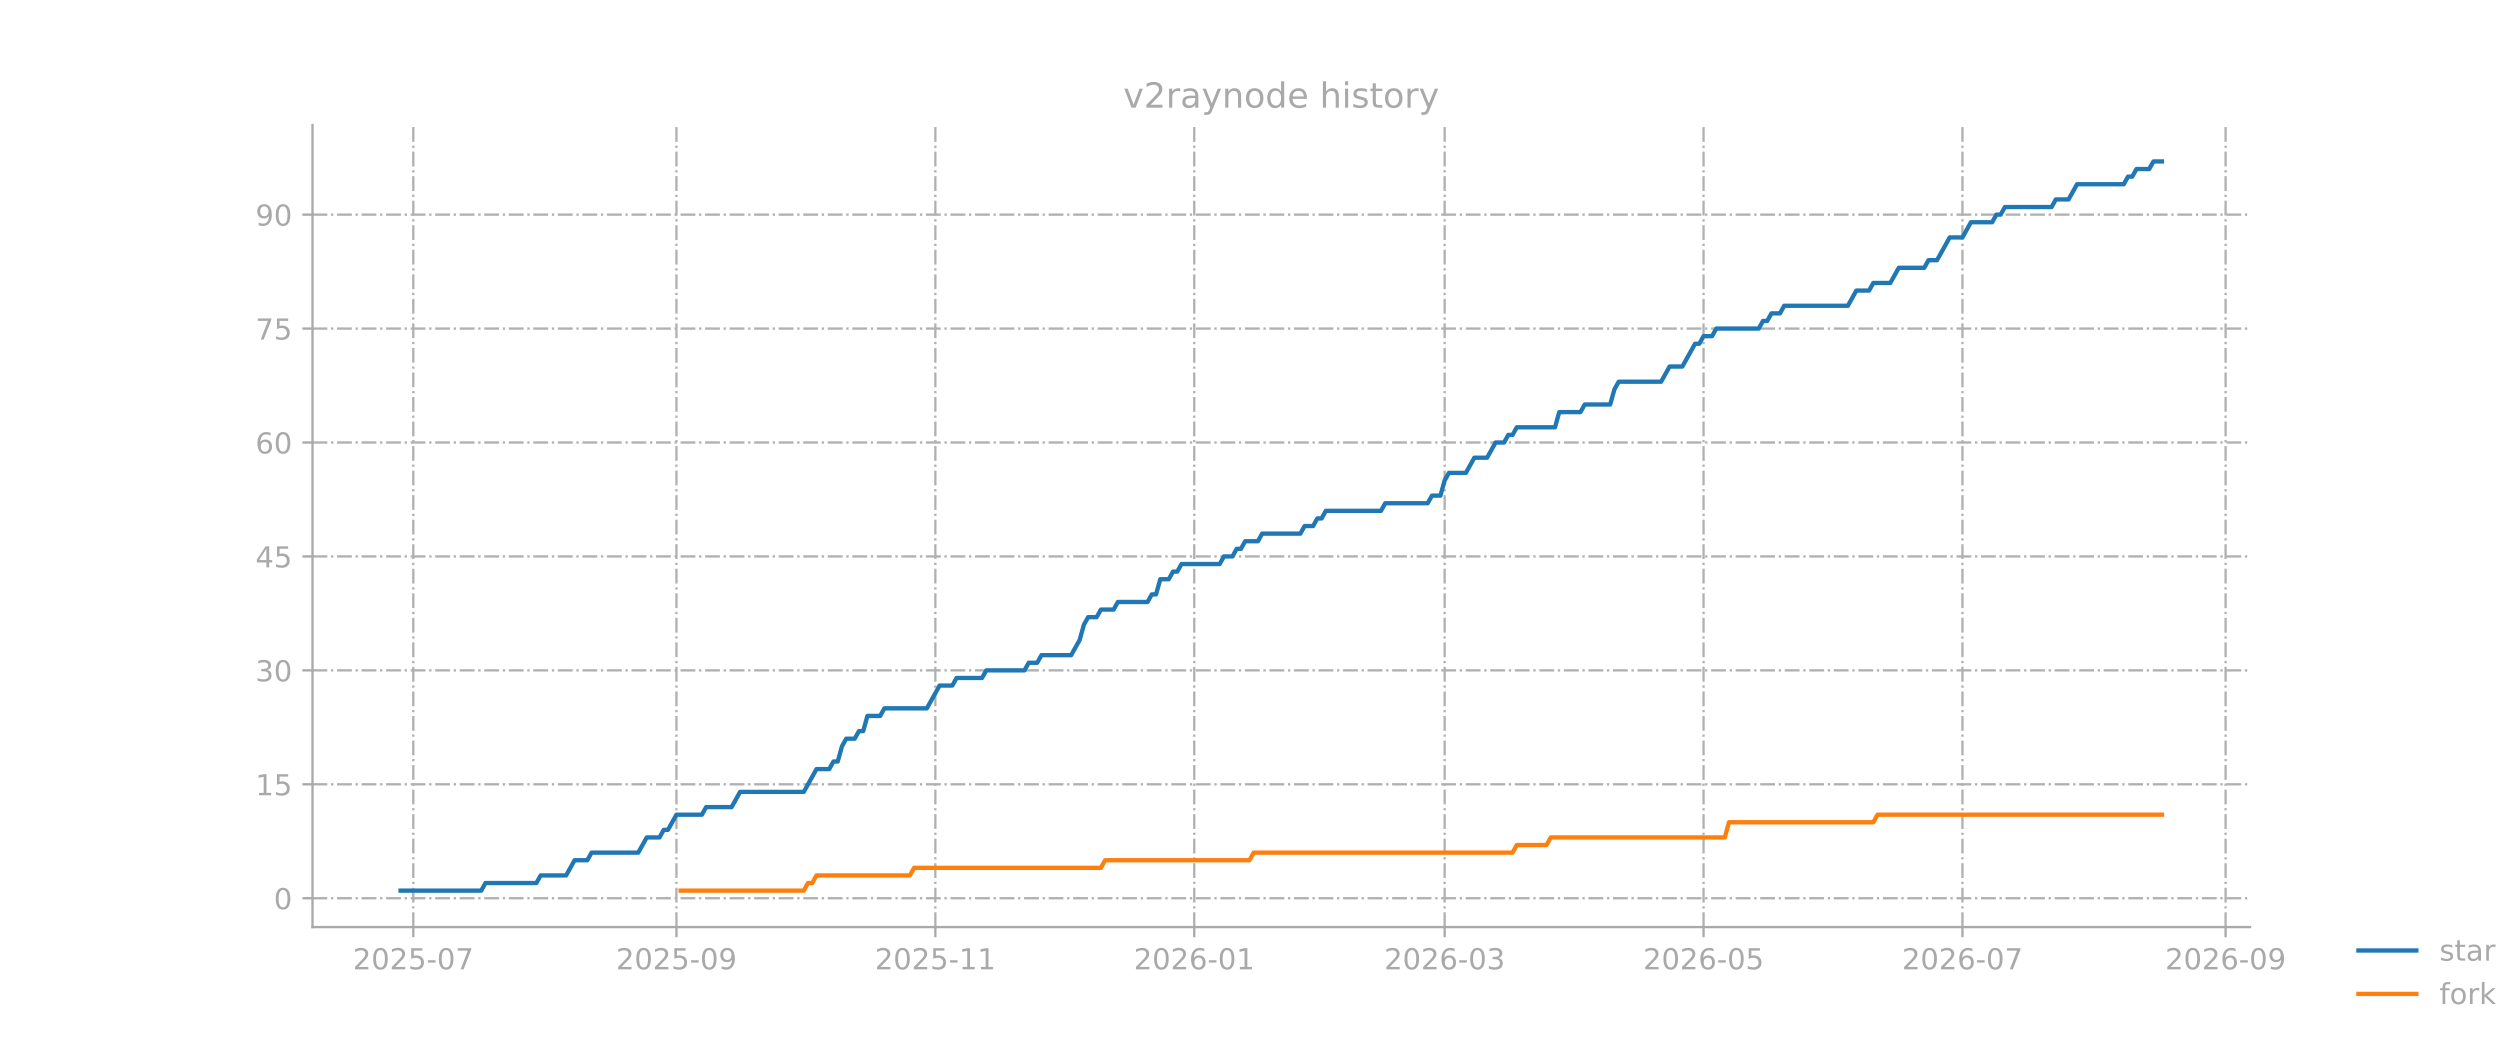
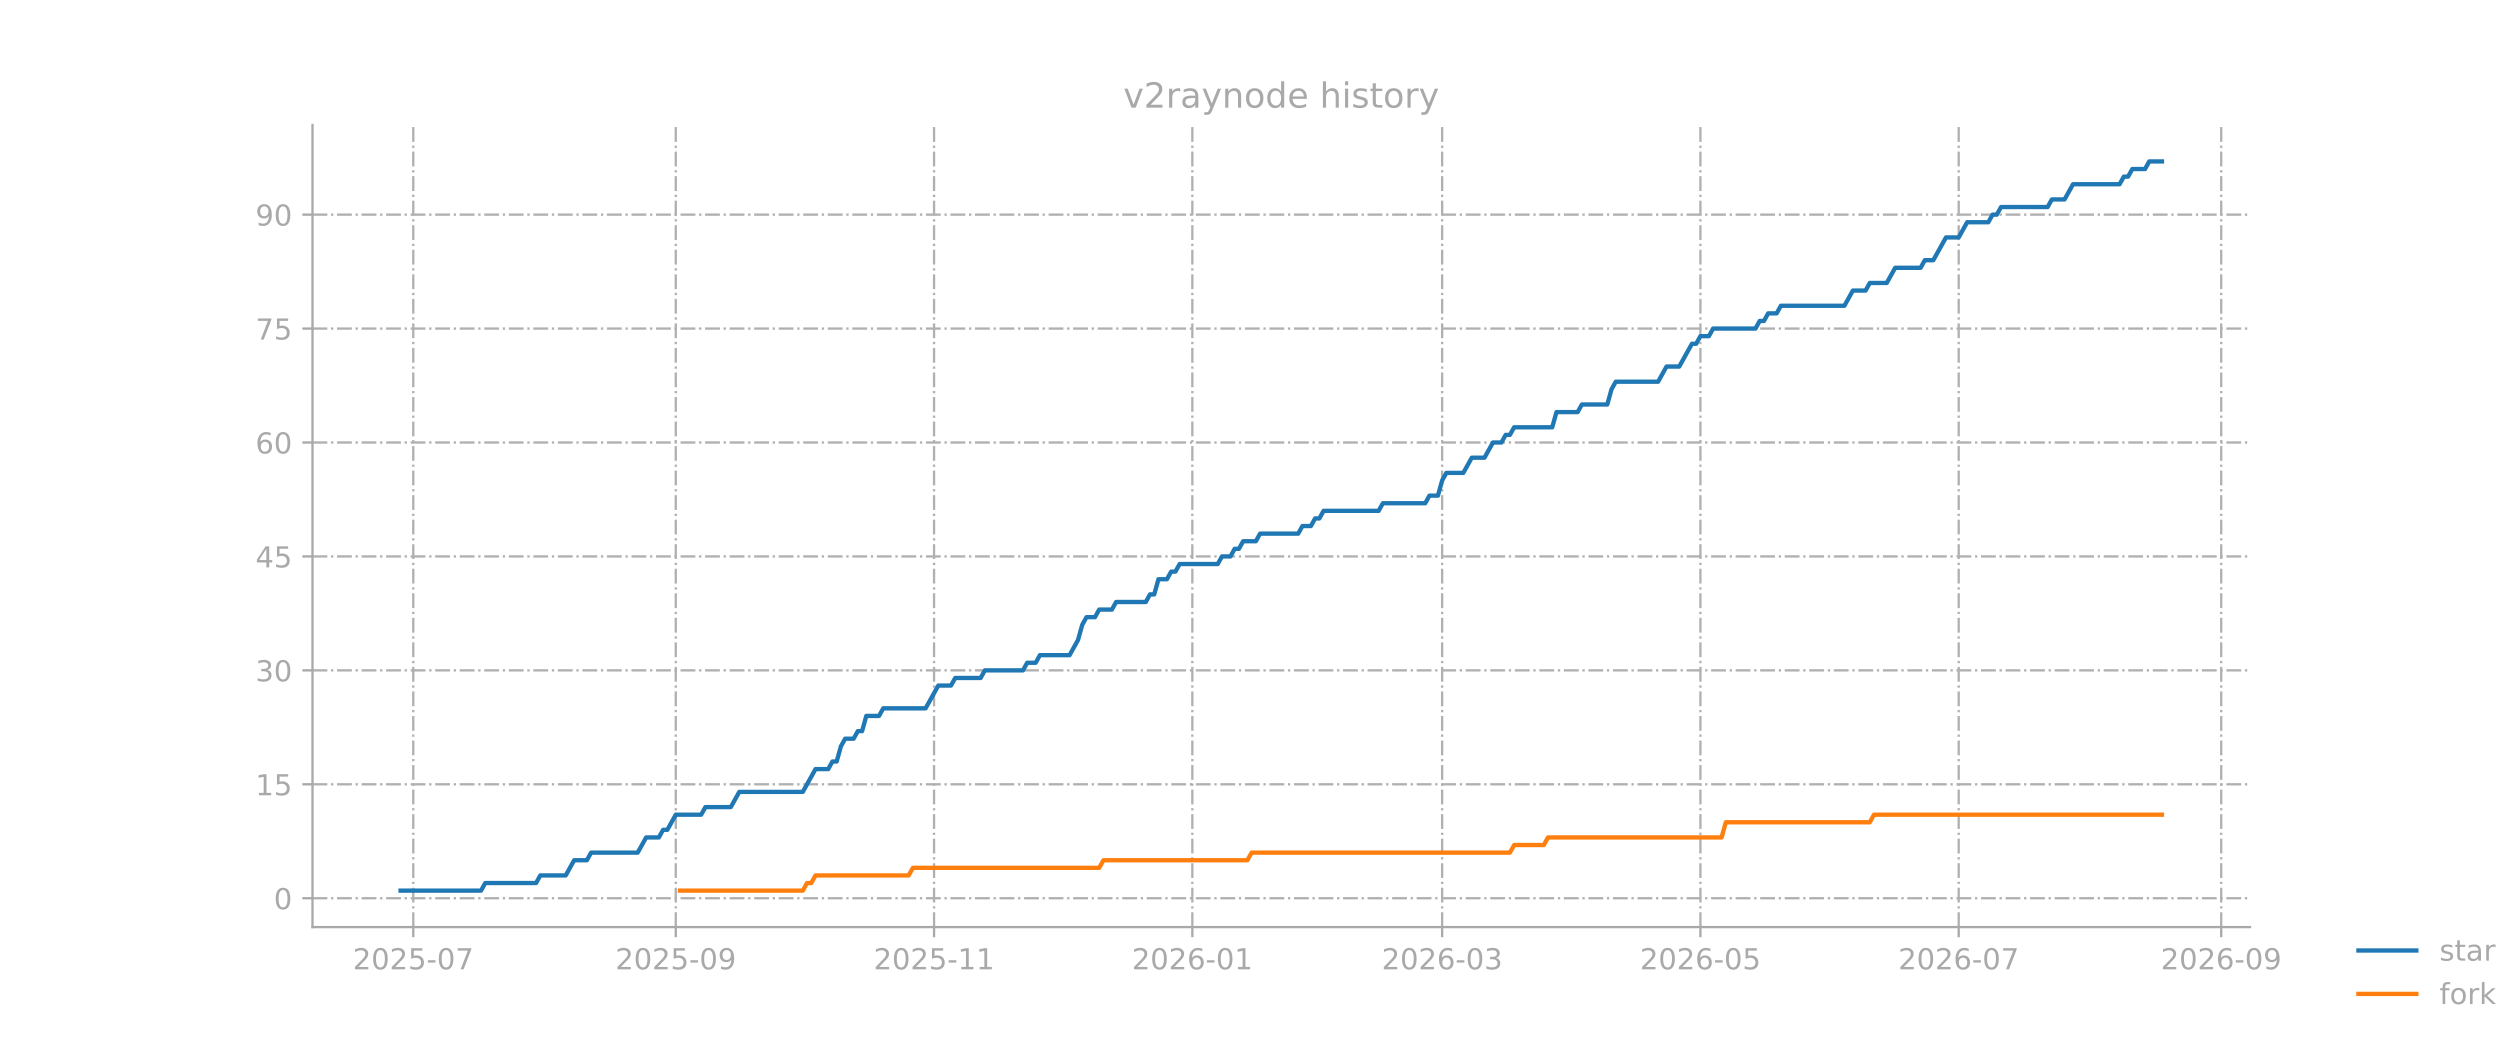
<svg xmlns="http://www.w3.org/2000/svg" xmlns:xlink="http://www.w3.org/1999/xlink" width="864pt" height="360pt" viewBox="0 0 864 360" version="1.1">
  <defs>
    <style type="text/css">*{stroke-linejoin: round; stroke-linecap: butt}</style>
  </defs>
  <g id="figure_1">
    <g id="patch_1">
      <path d="M 0 360  L 864 360  L 864 0  L 0 0  L 0 360  z " style="fill: none; opacity: 0" />
    </g>
    <g id="axes_1">
      <g id="patch_2">
        <path d="M 108 320.4  L 777.6 320.4  L 777.6 43.2  L 108 43.2  L 108 320.4  z " style="fill: none; opacity: 0" />
      </g>
      <g id="matplotlib.axis_1">
        <g id="xtick_1">
          <g id="line2d_1">
-             <path d="M 142.837 320.4  L 142.837 43.2  " clip-path="url(#padd510a6e7)" style="fill: none; stroke-dasharray: 5.12,1.28,0.8,1.28; stroke-dashoffset: 0; stroke: #b0b0b0; stroke-width: 0.8" />
+             <path d="M 142.826 320.4  L 142.826 43.2  " clip-path="url(#p3bb56ba0a2)" style="fill: none; stroke-dasharray: 5.12,1.28,0.8,1.28; stroke-dashoffset: 0; stroke: #b0b0b0; stroke-width: 0.8" />
          </g>
          <g id="line2d_2">
            <defs>
-               <path id="ma629e0bf08" d="M 0 0  L 0 3.5  " style="stroke: #a9a9a9; stroke-width: 0.8" />
+               <path id="md34efd7548" d="M 0 0  L 0 3.5  " style="stroke: #a9a9a9; stroke-width: 0.8" />
            </defs>
            <g>
-               <use xlink:href="#ma629e0bf08" x="142.837" y="320.4" style="fill: #a9a9a9; stroke: #a9a9a9; stroke-width: 0.8" />
+               <use xlink:href="#md34efd7548" x="142.826" y="320.4" style="fill: #a9a9a9; stroke: #a9a9a9; stroke-width: 0.8" />
            </g>
          </g>
          <g id="text_1">
-             <g style="fill: #a9a9a9" transform="translate(121.9454 334.9977) scale(0.1 -0.1)">
+             <g style="fill: #a9a9a9" transform="translate(121.9348 334.9977) scale(0.1 -0.1)">
              <defs>
                <path id="DejaVuSans-15" d="M 1228 531  L 3431 531  L 3431 0  L 469 0  L 469 531  Q 828 903 1448 1529  Q 2069 2156 2228 2338  Q 2531 2678 2651 2914  Q 2772 3150 2772 3378  Q 2772 3750 2511 3984  Q 2250 4219 1831 4219  Q 1534 4219 1204 4116  Q 875 4013 500 3803  L 500 4441  Q 881 4594 1212 4672  Q 1544 4750 1819 4750  Q 2544 4750 2975 4387  Q 3406 4025 3406 3419  Q 3406 3131 3298 2873  Q 3191 2616 2906 2266  Q 2828 2175 2409 1742  Q 1991 1309 1228 531  z " transform="scale(0.015625)" />
                <path id="DejaVuSans-13" d="M 2034 4250  Q 1547 4250 1301 3770  Q 1056 3291 1056 2328  Q 1056 1369 1301 889  Q 1547 409 2034 409  Q 2525 409 2770 889  Q 3016 1369 3016 2328  Q 3016 3291 2770 3770  Q 2525 4250 2034 4250  z M 2034 4750  Q 2819 4750 3233 4129  Q 3647 3509 3647 2328  Q 3647 1150 3233 529  Q 2819 -91 2034 -91  Q 1250 -91 836 529  Q 422 1150 422 2328  Q 422 3509 836 4129  Q 1250 4750 2034 4750  z " transform="scale(0.015625)" />
                <path id="DejaVuSans-18" d="M 691 4666  L 3169 4666  L 3169 4134  L 1269 4134  L 1269 2991  Q 1406 3038 1543 3061  Q 1681 3084 1819 3084  Q 2600 3084 3056 2656  Q 3513 2228 3513 1497  Q 3513 744 3044 326  Q 2575 -91 1722 -91  Q 1428 -91 1123 -41  Q 819 9 494 109  L 494 744  Q 775 591 1075 516  Q 1375 441 1709 441  Q 2250 441 2565 725  Q 2881 1009 2881 1497  Q 2881 1984 2565 2268  Q 2250 2553 1709 2553  Q 1456 2553 1204 2497  Q 953 2441 691 2322  L 691 4666  z " transform="scale(0.015625)" />
                <path id="DejaVuSans-10" d="M 313 2009  L 1997 2009  L 1997 1497  L 313 1497  L 313 2009  z " transform="scale(0.015625)" />
                <path id="DejaVuSans-1a" d="M 525 4666  L 3525 4666  L 3525 4397  L 1831 0  L 1172 0  L 2766 4134  L 525 4134  L 525 4666  z " transform="scale(0.015625)" />
              </defs>
              <use xlink:href="#DejaVuSans-15" />
              <use xlink:href="#DejaVuSans-13" transform="translate(63.625 0)" />
              <use xlink:href="#DejaVuSans-15" transform="translate(127.25 0)" />
              <use xlink:href="#DejaVuSans-18" transform="translate(190.875 0)" />
              <use xlink:href="#DejaVuSans-10" transform="translate(254.5 0)" />
              <use xlink:href="#DejaVuSans-13" transform="translate(290.5781 0)" />
              <use xlink:href="#DejaVuSans-1a" transform="translate(354.2031 0)" />
            </g>
          </g>
        </g>
        <g id="xtick_2">
          <g id="line2d_3">
-             <path d="M 233.779 320.4  L 233.779 43.2  " clip-path="url(#padd510a6e7)" style="fill: none; stroke-dasharray: 5.12,1.28,0.8,1.28; stroke-dashoffset: 0; stroke: #b0b0b0; stroke-width: 0.8" />
+             <path d="M 233.55 320.4  L 233.55 43.2  " clip-path="url(#p3bb56ba0a2)" style="fill: none; stroke-dasharray: 5.12,1.28,0.8,1.28; stroke-dashoffset: 0; stroke: #b0b0b0; stroke-width: 0.8" />
          </g>
          <g id="line2d_4">
            <g>
-               <use xlink:href="#ma629e0bf08" x="233.779" y="320.4" style="fill: #a9a9a9; stroke: #a9a9a9; stroke-width: 0.8" />
+               <use xlink:href="#md34efd7548" x="233.55" y="320.4" style="fill: #a9a9a9; stroke: #a9a9a9; stroke-width: 0.8" />
            </g>
          </g>
          <g id="text_2">
-             <g style="fill: #a9a9a9" transform="translate(212.8878 334.9977) scale(0.1 -0.1)">
+             <g style="fill: #a9a9a9" transform="translate(212.6586 334.9977) scale(0.1 -0.1)">
              <defs>
                <path id="DejaVuSans-1c" d="M 703 97  L 703 672  Q 941 559 1184 500  Q 1428 441 1663 441  Q 2288 441 2617 861  Q 2947 1281 2994 2138  Q 2813 1869 2534 1725  Q 2256 1581 1919 1581  Q 1219 1581 811 2004  Q 403 2428 403 3163  Q 403 3881 828 4315  Q 1253 4750 1959 4750  Q 2769 4750 3195 4129  Q 3622 3509 3622 2328  Q 3622 1225 3098 567  Q 2575 -91 1691 -91  Q 1453 -91 1209 -44  Q 966 3 703 97  z M 1959 2075  Q 2384 2075 2632 2365  Q 2881 2656 2881 3163  Q 2881 3666 2632 3958  Q 2384 4250 1959 4250  Q 1534 4250 1286 3958  Q 1038 3666 1038 3163  Q 1038 2656 1286 2365  Q 1534 2075 1959 2075  z " transform="scale(0.015625)" />
              </defs>
              <use xlink:href="#DejaVuSans-15" />
              <use xlink:href="#DejaVuSans-13" transform="translate(63.625 0)" />
              <use xlink:href="#DejaVuSans-15" transform="translate(127.25 0)" />
              <use xlink:href="#DejaVuSans-18" transform="translate(190.875 0)" />
              <use xlink:href="#DejaVuSans-10" transform="translate(254.5 0)" />
              <use xlink:href="#DejaVuSans-13" transform="translate(290.5781 0)" />
              <use xlink:href="#DejaVuSans-1c" transform="translate(354.2031 0)" />
            </g>
          </g>
        </g>
        <g id="xtick_3">
          <g id="line2d_5">
-             <path d="M 323.255 320.4  L 323.255 43.2  " clip-path="url(#padd510a6e7)" style="fill: none; stroke-dasharray: 5.12,1.28,0.8,1.28; stroke-dashoffset: 0; stroke: #b0b0b0; stroke-width: 0.8" />
+             <path d="M 322.81 320.4  L 322.81 43.2  " clip-path="url(#p3bb56ba0a2)" style="fill: none; stroke-dasharray: 5.12,1.28,0.8,1.28; stroke-dashoffset: 0; stroke: #b0b0b0; stroke-width: 0.8" />
          </g>
          <g id="line2d_6">
            <g>
-               <use xlink:href="#ma629e0bf08" x="323.255" y="320.4" style="fill: #a9a9a9; stroke: #a9a9a9; stroke-width: 0.8" />
+               <use xlink:href="#md34efd7548" x="322.81" y="320.4" style="fill: #a9a9a9; stroke: #a9a9a9; stroke-width: 0.8" />
            </g>
          </g>
          <g id="text_3">
-             <g style="fill: #a9a9a9" transform="translate(302.3634 334.9977) scale(0.1 -0.1)">
+             <g style="fill: #a9a9a9" transform="translate(301.9191 334.9977) scale(0.1 -0.1)">
              <defs>
                <path id="DejaVuSans-14" d="M 794 531  L 1825 531  L 1825 4091  L 703 3866  L 703 4441  L 1819 4666  L 2450 4666  L 2450 531  L 3481 531  L 3481 0  L 794 0  L 794 531  z " transform="scale(0.015625)" />
              </defs>
              <use xlink:href="#DejaVuSans-15" />
              <use xlink:href="#DejaVuSans-13" transform="translate(63.625 0)" />
              <use xlink:href="#DejaVuSans-15" transform="translate(127.25 0)" />
              <use xlink:href="#DejaVuSans-18" transform="translate(190.875 0)" />
              <use xlink:href="#DejaVuSans-10" transform="translate(254.5 0)" />
              <use xlink:href="#DejaVuSans-14" transform="translate(290.5781 0)" />
              <use xlink:href="#DejaVuSans-14" transform="translate(354.2031 0)" />
            </g>
          </g>
        </g>
        <g id="xtick_4">
          <g id="line2d_7">
-             <path d="M 412.73 320.4  L 412.73 43.2  " clip-path="url(#padd510a6e7)" style="fill: none; stroke-dasharray: 5.12,1.28,0.8,1.28; stroke-dashoffset: 0; stroke: #b0b0b0; stroke-width: 0.8" />
+             <path d="M 412.071 320.4  L 412.071 43.2  " clip-path="url(#p3bb56ba0a2)" style="fill: none; stroke-dasharray: 5.12,1.28,0.8,1.28; stroke-dashoffset: 0; stroke: #b0b0b0; stroke-width: 0.8" />
          </g>
          <g id="line2d_8">
            <g>
-               <use xlink:href="#ma629e0bf08" x="412.73" y="320.4" style="fill: #a9a9a9; stroke: #a9a9a9; stroke-width: 0.8" />
+               <use xlink:href="#md34efd7548" x="412.071" y="320.4" style="fill: #a9a9a9; stroke: #a9a9a9; stroke-width: 0.8" />
            </g>
          </g>
          <g id="text_4">
-             <g style="fill: #a9a9a9" transform="translate(391.8389 334.9977) scale(0.1 -0.1)">
+             <g style="fill: #a9a9a9" transform="translate(391.1796 334.9977) scale(0.1 -0.1)">
              <defs>
                <path id="DejaVuSans-19" d="M 2113 2584  Q 1688 2584 1439 2293  Q 1191 2003 1191 1497  Q 1191 994 1439 701  Q 1688 409 2113 409  Q 2538 409 2786 701  Q 3034 994 3034 1497  Q 3034 2003 2786 2293  Q 2538 2584 2113 2584  z M 3366 4563  L 3366 3988  Q 3128 4100 2886 4159  Q 2644 4219 2406 4219  Q 1781 4219 1451 3797  Q 1122 3375 1075 2522  Q 1259 2794 1537 2939  Q 1816 3084 2150 3084  Q 2853 3084 3261 2657  Q 3669 2231 3669 1497  Q 3669 778 3244 343  Q 2819 -91 2113 -91  Q 1303 -91 875 529  Q 447 1150 447 2328  Q 447 3434 972 4092  Q 1497 4750 2381 4750  Q 2619 4750 2861 4703  Q 3103 4656 3366 4563  z " transform="scale(0.015625)" />
              </defs>
              <use xlink:href="#DejaVuSans-15" />
              <use xlink:href="#DejaVuSans-13" transform="translate(63.625 0)" />
              <use xlink:href="#DejaVuSans-15" transform="translate(127.25 0)" />
              <use xlink:href="#DejaVuSans-19" transform="translate(190.875 0)" />
              <use xlink:href="#DejaVuSans-10" transform="translate(254.5 0)" />
              <use xlink:href="#DejaVuSans-13" transform="translate(290.5781 0)" />
              <use xlink:href="#DejaVuSans-14" transform="translate(354.2031 0)" />
            </g>
          </g>
        </g>
        <g id="xtick_5">
          <g id="line2d_9">
-             <path d="M 499.272 320.4  L 499.272 43.2  " clip-path="url(#padd510a6e7)" style="fill: none; stroke-dasharray: 5.12,1.28,0.8,1.28; stroke-dashoffset: 0; stroke: #b0b0b0; stroke-width: 0.8" />
+             <path d="M 498.405 320.4  L 498.405 43.2  " clip-path="url(#p3bb56ba0a2)" style="fill: none; stroke-dasharray: 5.12,1.28,0.8,1.28; stroke-dashoffset: 0; stroke: #b0b0b0; stroke-width: 0.8" />
          </g>
          <g id="line2d_10">
            <g>
-               <use xlink:href="#ma629e0bf08" x="499.272" y="320.4" style="fill: #a9a9a9; stroke: #a9a9a9; stroke-width: 0.8" />
+               <use xlink:href="#md34efd7548" x="498.405" y="320.4" style="fill: #a9a9a9; stroke: #a9a9a9; stroke-width: 0.8" />
            </g>
          </g>
          <g id="text_5">
-             <g style="fill: #a9a9a9" transform="translate(478.3809 334.9977) scale(0.1 -0.1)">
+             <g style="fill: #a9a9a9" transform="translate(477.5135 334.9977) scale(0.1 -0.1)">
              <defs>
                <path id="DejaVuSans-16" d="M 2597 2516  Q 3050 2419 3304 2112  Q 3559 1806 3559 1356  Q 3559 666 3084 287  Q 2609 -91 1734 -91  Q 1441 -91 1130 -33  Q 819 25 488 141  L 488 750  Q 750 597 1062 519  Q 1375 441 1716 441  Q 2309 441 2620 675  Q 2931 909 2931 1356  Q 2931 1769 2642 2001  Q 2353 2234 1838 2234  L 1294 2234  L 1294 2753  L 1863 2753  Q 2328 2753 2575 2939  Q 2822 3125 2822 3475  Q 2822 3834 2567 4026  Q 2313 4219 1838 4219  Q 1578 4219 1281 4162  Q 984 4106 628 3988  L 628 4550  Q 988 4650 1302 4700  Q 1616 4750 1894 4750  Q 2613 4750 3031 4423  Q 3450 4097 3450 3541  Q 3450 3153 3228 2886  Q 3006 2619 2597 2516  z " transform="scale(0.015625)" />
              </defs>
              <use xlink:href="#DejaVuSans-15" />
              <use xlink:href="#DejaVuSans-13" transform="translate(63.625 0)" />
              <use xlink:href="#DejaVuSans-15" transform="translate(127.25 0)" />
              <use xlink:href="#DejaVuSans-19" transform="translate(190.875 0)" />
              <use xlink:href="#DejaVuSans-10" transform="translate(254.5 0)" />
              <use xlink:href="#DejaVuSans-13" transform="translate(290.5781 0)" />
              <use xlink:href="#DejaVuSans-16" transform="translate(354.2031 0)" />
            </g>
          </g>
        </g>
        <g id="xtick_6">
          <g id="line2d_11">
-             <path d="M 588.748 320.4  L 588.748 43.2  " clip-path="url(#padd510a6e7)" style="fill: none; stroke-dasharray: 5.12,1.28,0.8,1.28; stroke-dashoffset: 0; stroke: #b0b0b0; stroke-width: 0.8" />
+             <path d="M 587.665 320.4  L 587.665 43.2  " clip-path="url(#p3bb56ba0a2)" style="fill: none; stroke-dasharray: 5.12,1.28,0.8,1.28; stroke-dashoffset: 0; stroke: #b0b0b0; stroke-width: 0.8" />
          </g>
          <g id="line2d_12">
            <g>
-               <use xlink:href="#ma629e0bf08" x="588.748" y="320.4" style="fill: #a9a9a9; stroke: #a9a9a9; stroke-width: 0.8" />
+               <use xlink:href="#md34efd7548" x="587.665" y="320.4" style="fill: #a9a9a9; stroke: #a9a9a9; stroke-width: 0.8" />
            </g>
          </g>
          <g id="text_6">
-             <g style="fill: #a9a9a9" transform="translate(567.8565 334.9977) scale(0.1 -0.1)">
+             <g style="fill: #a9a9a9" transform="translate(566.774 334.9977) scale(0.1 -0.1)">
              <use xlink:href="#DejaVuSans-15" />
              <use xlink:href="#DejaVuSans-13" transform="translate(63.625 0)" />
              <use xlink:href="#DejaVuSans-15" transform="translate(127.25 0)" />
              <use xlink:href="#DejaVuSans-19" transform="translate(190.875 0)" />
              <use xlink:href="#DejaVuSans-10" transform="translate(254.5 0)" />
              <use xlink:href="#DejaVuSans-13" transform="translate(290.5781 0)" />
              <use xlink:href="#DejaVuSans-18" transform="translate(354.2031 0)" />
            </g>
          </g>
        </g>
        <g id="xtick_7">
          <g id="line2d_13">
-             <path d="M 678.223 320.4  L 678.223 43.2  " clip-path="url(#padd510a6e7)" style="fill: none; stroke-dasharray: 5.12,1.28,0.8,1.28; stroke-dashoffset: 0; stroke: #b0b0b0; stroke-width: 0.8" />
+             <path d="M 676.926 320.4  L 676.926 43.2  " clip-path="url(#p3bb56ba0a2)" style="fill: none; stroke-dasharray: 5.12,1.28,0.8,1.28; stroke-dashoffset: 0; stroke: #b0b0b0; stroke-width: 0.8" />
          </g>
          <g id="line2d_14">
            <g>
-               <use xlink:href="#ma629e0bf08" x="678.223" y="320.4" style="fill: #a9a9a9; stroke: #a9a9a9; stroke-width: 0.8" />
+               <use xlink:href="#md34efd7548" x="676.926" y="320.4" style="fill: #a9a9a9; stroke: #a9a9a9; stroke-width: 0.8" />
            </g>
          </g>
          <g id="text_7">
-             <g style="fill: #a9a9a9" transform="translate(657.332 334.9977) scale(0.1 -0.1)">
+             <g style="fill: #a9a9a9" transform="translate(656.0345 334.9977) scale(0.1 -0.1)">
              <use xlink:href="#DejaVuSans-15" />
              <use xlink:href="#DejaVuSans-13" transform="translate(63.625 0)" />
              <use xlink:href="#DejaVuSans-15" transform="translate(127.25 0)" />
              <use xlink:href="#DejaVuSans-19" transform="translate(190.875 0)" />
              <use xlink:href="#DejaVuSans-10" transform="translate(254.5 0)" />
              <use xlink:href="#DejaVuSans-13" transform="translate(290.5781 0)" />
              <use xlink:href="#DejaVuSans-1a" transform="translate(354.2031 0)" />
            </g>
          </g>
        </g>
        <g id="xtick_8">
          <g id="line2d_15">
-             <path d="M 769.166 320.4  L 769.166 43.2  " clip-path="url(#padd510a6e7)" style="fill: none; stroke-dasharray: 5.12,1.28,0.8,1.28; stroke-dashoffset: 0; stroke: #b0b0b0; stroke-width: 0.8" />
+             <path d="M 767.65 320.4  L 767.65 43.2  " clip-path="url(#p3bb56ba0a2)" style="fill: none; stroke-dasharray: 5.12,1.28,0.8,1.28; stroke-dashoffset: 0; stroke: #b0b0b0; stroke-width: 0.8" />
          </g>
          <g id="line2d_16">
            <g>
-               <use xlink:href="#ma629e0bf08" x="769.166" y="320.4" style="fill: #a9a9a9; stroke: #a9a9a9; stroke-width: 0.8" />
+               <use xlink:href="#md34efd7548" x="767.65" y="320.4" style="fill: #a9a9a9; stroke: #a9a9a9; stroke-width: 0.8" />
            </g>
          </g>
          <g id="text_8">
-             <g style="fill: #a9a9a9" transform="translate(748.2744 334.9977) scale(0.1 -0.1)">
+             <g style="fill: #a9a9a9" transform="translate(746.7582 334.9977) scale(0.1 -0.1)">
              <use xlink:href="#DejaVuSans-15" />
              <use xlink:href="#DejaVuSans-13" transform="translate(63.625 0)" />
              <use xlink:href="#DejaVuSans-15" transform="translate(127.25 0)" />
              <use xlink:href="#DejaVuSans-19" transform="translate(190.875 0)" />
              <use xlink:href="#DejaVuSans-10" transform="translate(254.5 0)" />
              <use xlink:href="#DejaVuSans-13" transform="translate(290.5781 0)" />
              <use xlink:href="#DejaVuSans-1c" transform="translate(354.2031 0)" />
            </g>
          </g>
        </g>
      </g>
      <g id="matplotlib.axis_2">
        <g id="ytick_1">
          <g id="line2d_17">
-             <path d="M 108 310.425  L 777.6 310.425  " clip-path="url(#padd510a6e7)" style="fill: none; stroke-dasharray: 5.12,1.28,0.8,1.28; stroke-dashoffset: 0; stroke: #b0b0b0; stroke-width: 0.8" />
+             <path d="M 108 310.425  L 777.6 310.425  " clip-path="url(#p3bb56ba0a2)" style="fill: none; stroke-dasharray: 5.12,1.28,0.8,1.28; stroke-dashoffset: 0; stroke: #b0b0b0; stroke-width: 0.8" />
          </g>
          <g id="line2d_18">
            <defs>
-               <path id="m7391918f87" d="M 0 0  L -3.5 0  " style="stroke: #a9a9a9; stroke-width: 0.8" />
+               <path id="m6dd641aea1" d="M 0 0  L -3.5 0  " style="stroke: #a9a9a9; stroke-width: 0.8" />
            </defs>
            <g>
-               <use xlink:href="#m7391918f87" x="108" y="310.425" style="fill: #a9a9a9; stroke: #a9a9a9; stroke-width: 0.8" />
+               <use xlink:href="#m6dd641aea1" x="108" y="310.425" style="fill: #a9a9a9; stroke: #a9a9a9; stroke-width: 0.8" />
            </g>
          </g>
          <g id="text_9">
            <g style="fill: #a9a9a9" transform="translate(94.6375 314.2238) scale(0.1 -0.1)">
              <use xlink:href="#DejaVuSans-13" />
            </g>
          </g>
        </g>
        <g id="ytick_2">
          <g id="line2d_19">
-             <path d="M 108 271.05  L 777.6 271.05  " clip-path="url(#padd510a6e7)" style="fill: none; stroke-dasharray: 5.12,1.28,0.8,1.28; stroke-dashoffset: 0; stroke: #b0b0b0; stroke-width: 0.8" />
+             <path d="M 108 271.05  L 777.6 271.05  " clip-path="url(#p3bb56ba0a2)" style="fill: none; stroke-dasharray: 5.12,1.28,0.8,1.28; stroke-dashoffset: 0; stroke: #b0b0b0; stroke-width: 0.8" />
          </g>
          <g id="line2d_20">
            <g>
-               <use xlink:href="#m7391918f87" x="108" y="271.05" style="fill: #a9a9a9; stroke: #a9a9a9; stroke-width: 0.8" />
+               <use xlink:href="#m6dd641aea1" x="108" y="271.05" style="fill: #a9a9a9; stroke: #a9a9a9; stroke-width: 0.8" />
            </g>
          </g>
          <g id="text_10">
            <g style="fill: #a9a9a9" transform="translate(88.275 274.8488) scale(0.1 -0.1)">
              <use xlink:href="#DejaVuSans-14" />
              <use xlink:href="#DejaVuSans-18" transform="translate(63.625 0)" />
            </g>
          </g>
        </g>
        <g id="ytick_3">
          <g id="line2d_21">
-             <path d="M 108 231.675  L 777.6 231.675  " clip-path="url(#padd510a6e7)" style="fill: none; stroke-dasharray: 5.12,1.28,0.8,1.28; stroke-dashoffset: 0; stroke: #b0b0b0; stroke-width: 0.8" />
+             <path d="M 108 231.675  L 777.6 231.675  " clip-path="url(#p3bb56ba0a2)" style="fill: none; stroke-dasharray: 5.12,1.28,0.8,1.28; stroke-dashoffset: 0; stroke: #b0b0b0; stroke-width: 0.8" />
          </g>
          <g id="line2d_22">
            <g>
-               <use xlink:href="#m7391918f87" x="108" y="231.675" style="fill: #a9a9a9; stroke: #a9a9a9; stroke-width: 0.8" />
+               <use xlink:href="#m6dd641aea1" x="108" y="231.675" style="fill: #a9a9a9; stroke: #a9a9a9; stroke-width: 0.8" />
            </g>
          </g>
          <g id="text_11">
            <g style="fill: #a9a9a9" transform="translate(88.275 235.4738) scale(0.1 -0.1)">
              <use xlink:href="#DejaVuSans-16" />
              <use xlink:href="#DejaVuSans-13" transform="translate(63.625 0)" />
            </g>
          </g>
        </g>
        <g id="ytick_4">
          <g id="line2d_23">
-             <path d="M 108 192.3  L 777.6 192.3  " clip-path="url(#padd510a6e7)" style="fill: none; stroke-dasharray: 5.12,1.28,0.8,1.28; stroke-dashoffset: 0; stroke: #b0b0b0; stroke-width: 0.8" />
+             <path d="M 108 192.3  L 777.6 192.3  " clip-path="url(#p3bb56ba0a2)" style="fill: none; stroke-dasharray: 5.12,1.28,0.8,1.28; stroke-dashoffset: 0; stroke: #b0b0b0; stroke-width: 0.8" />
          </g>
          <g id="line2d_24">
            <g>
-               <use xlink:href="#m7391918f87" x="108" y="192.3" style="fill: #a9a9a9; stroke: #a9a9a9; stroke-width: 0.8" />
+               <use xlink:href="#m6dd641aea1" x="108" y="192.3" style="fill: #a9a9a9; stroke: #a9a9a9; stroke-width: 0.8" />
            </g>
          </g>
          <g id="text_12">
            <g style="fill: #a9a9a9" transform="translate(88.275 196.0988) scale(0.1 -0.1)">
              <defs>
                <path id="DejaVuSans-17" d="M 2419 4116  L 825 1625  L 2419 1625  L 2419 4116  z M 2253 4666  L 3047 4666  L 3047 1625  L 3713 1625  L 3713 1100  L 3047 1100  L 3047 0  L 2419 0  L 2419 1100  L 313 1100  L 313 1709  L 2253 4666  z " transform="scale(0.015625)" />
              </defs>
              <use xlink:href="#DejaVuSans-17" />
              <use xlink:href="#DejaVuSans-18" transform="translate(63.625 0)" />
            </g>
          </g>
        </g>
        <g id="ytick_5">
          <g id="line2d_25">
-             <path d="M 108 152.925  L 777.6 152.925  " clip-path="url(#padd510a6e7)" style="fill: none; stroke-dasharray: 5.12,1.28,0.8,1.28; stroke-dashoffset: 0; stroke: #b0b0b0; stroke-width: 0.8" />
+             <path d="M 108 152.925  L 777.6 152.925  " clip-path="url(#p3bb56ba0a2)" style="fill: none; stroke-dasharray: 5.12,1.28,0.8,1.28; stroke-dashoffset: 0; stroke: #b0b0b0; stroke-width: 0.8" />
          </g>
          <g id="line2d_26">
            <g>
-               <use xlink:href="#m7391918f87" x="108" y="152.925" style="fill: #a9a9a9; stroke: #a9a9a9; stroke-width: 0.8" />
+               <use xlink:href="#m6dd641aea1" x="108" y="152.925" style="fill: #a9a9a9; stroke: #a9a9a9; stroke-width: 0.8" />
            </g>
          </g>
          <g id="text_13">
            <g style="fill: #a9a9a9" transform="translate(88.275 156.7238) scale(0.1 -0.1)">
              <use xlink:href="#DejaVuSans-19" />
              <use xlink:href="#DejaVuSans-13" transform="translate(63.625 0)" />
            </g>
          </g>
        </g>
        <g id="ytick_6">
          <g id="line2d_27">
-             <path d="M 108 113.55  L 777.6 113.55  " clip-path="url(#padd510a6e7)" style="fill: none; stroke-dasharray: 5.12,1.28,0.8,1.28; stroke-dashoffset: 0; stroke: #b0b0b0; stroke-width: 0.8" />
+             <path d="M 108 113.55  L 777.6 113.55  " clip-path="url(#p3bb56ba0a2)" style="fill: none; stroke-dasharray: 5.12,1.28,0.8,1.28; stroke-dashoffset: 0; stroke: #b0b0b0; stroke-width: 0.8" />
          </g>
          <g id="line2d_28">
            <g>
-               <use xlink:href="#m7391918f87" x="108" y="113.55" style="fill: #a9a9a9; stroke: #a9a9a9; stroke-width: 0.8" />
+               <use xlink:href="#m6dd641aea1" x="108" y="113.55" style="fill: #a9a9a9; stroke: #a9a9a9; stroke-width: 0.8" />
            </g>
          </g>
          <g id="text_14">
            <g style="fill: #a9a9a9" transform="translate(88.275 117.3488) scale(0.1 -0.1)">
              <use xlink:href="#DejaVuSans-1a" />
              <use xlink:href="#DejaVuSans-18" transform="translate(63.625 0)" />
            </g>
          </g>
        </g>
        <g id="ytick_7">
          <g id="line2d_29">
-             <path d="M 108 74.175  L 777.6 74.175  " clip-path="url(#padd510a6e7)" style="fill: none; stroke-dasharray: 5.12,1.28,0.8,1.28; stroke-dashoffset: 0; stroke: #b0b0b0; stroke-width: 0.8" />
+             <path d="M 108 74.175  L 777.6 74.175  " clip-path="url(#p3bb56ba0a2)" style="fill: none; stroke-dasharray: 5.12,1.28,0.8,1.28; stroke-dashoffset: 0; stroke: #b0b0b0; stroke-width: 0.8" />
          </g>
          <g id="line2d_30">
            <g>
-               <use xlink:href="#m7391918f87" x="108" y="74.175" style="fill: #a9a9a9; stroke: #a9a9a9; stroke-width: 0.8" />
+               <use xlink:href="#m6dd641aea1" x="108" y="74.175" style="fill: #a9a9a9; stroke: #a9a9a9; stroke-width: 0.8" />
            </g>
          </g>
          <g id="text_15">
            <g style="fill: #a9a9a9" transform="translate(88.275 77.97383) scale(0.1 -0.1)">
              <use xlink:href="#DejaVuSans-1c" />
              <use xlink:href="#DejaVuSans-13" transform="translate(63.625 0)" />
            </g>
          </g>
        </g>
      </g>
      <g id="line2d_31">
-         <path d="M 138.436 307.8  L 166.306 307.8  L 167.773 305.175  L 185.374 305.175  L 186.841 302.55  L 195.642 302.55  L 198.576 297.3  L 202.976 297.3  L 204.443 294.675  L 220.578 294.675  L 223.512 289.425  L 227.912 289.425  L 229.379 286.8  L 230.846 286.8  L 233.779 281.55  L 242.58 281.55  L 244.047 278.925  L 252.848 278.925  L 255.781 273.675  L 277.784 273.675  L 282.184 265.8  L 286.584 265.8  L 288.051 263.175  L 289.518 263.175  L 290.985 257.925  L 292.452 255.3  L 295.385 255.3  L 296.852 252.675  L 298.319 252.675  L 299.786 247.425  L 304.186 247.425  L 305.653 244.8  L 320.321 244.8  L 324.722 236.925  L 329.122 236.925  L 330.589 234.3  L 339.39 234.3  L 340.857 231.675  L 354.058 231.675  L 355.525 229.05  L 358.458 229.05  L 359.925 226.425  L 370.193 226.425  L 373.126 221.175  L 374.593 215.925  L 376.06 213.3  L 378.994 213.3  L 380.46 210.675  L 384.861 210.675  L 386.328 208.05  L 396.595 208.05  L 398.062 205.425  L 399.529 205.425  L 400.996 200.175  L 403.929 200.175  L 405.396 197.55  L 406.863 197.55  L 408.33 194.925  L 421.531 194.925  L 422.998 192.3  L 425.932 192.3  L 427.398 189.675  L 428.865 189.675  L 430.332 187.05  L 434.733 187.05  L 436.199 184.425  L 449.401 184.425  L 450.867 181.8  L 453.801 181.8  L 455.268 179.175  L 456.735 179.175  L 458.202 176.55  L 477.27 176.55  L 478.737 173.925  L 493.405 173.925  L 494.872 171.3  L 497.805 171.3  L 499.272 166.05  L 500.739 163.425  L 506.606 163.425  L 509.54 158.175  L 513.94 158.175  L 516.874 152.925  L 519.808 152.925  L 521.274 150.3  L 522.741 150.3  L 524.208 147.675  L 537.409 147.675  L 538.876 142.425  L 546.21 142.425  L 547.677 139.8  L 556.478 139.8  L 557.945 134.55  L 559.412 131.925  L 574.08 131.925  L 577.013 126.675  L 581.414 126.675  L 585.814 118.8  L 587.281 118.8  L 588.748 116.175  L 591.681 116.175  L 593.148 113.55  L 607.816 113.55  L 609.283 110.925  L 610.75 110.925  L 612.217 108.3  L 615.15 108.3  L 616.617 105.675  L 638.619 105.675  L 641.553 100.425  L 645.954 100.425  L 647.42 97.8  L 653.288 97.8  L 656.221 92.55  L 665.022 92.55  L 666.489 89.925  L 669.423 89.925  L 673.823 82.05  L 678.223 82.05  L 681.157 76.8  L 688.491 76.8  L 689.958 74.175  L 691.425 74.175  L 692.892 71.55  L 709.027 71.55  L 710.493 68.925  L 714.894 68.925  L 717.827 63.675  L 733.962 63.675  L 735.429 61.05  L 736.896 61.05  L 738.363 58.425  L 742.763 58.425  L 744.23 55.8  L 747.164 55.8  L 747.164 55.8  " clip-path="url(#padd510a6e7)" style="fill: none; stroke: #1f77b4; stroke-width: 1.5; stroke-linecap: square" />
+         <path d="M 138.436 307.8  L 166.239 307.8  L 167.702 305.175  L 185.262 305.175  L 186.725 302.55  L 195.505 302.55  L 198.431 297.3  L 202.821 297.3  L 204.284 294.675  L 220.38 294.675  L 223.307 289.425  L 227.697 289.425  L 229.16 286.8  L 230.623 286.8  L 233.55 281.55  L 242.33 281.55  L 243.793 278.925  L 252.573 278.925  L 255.499 273.675  L 277.449 273.675  L 281.838 265.8  L 286.228 265.8  L 287.692 263.175  L 289.155 263.175  L 290.618 257.925  L 292.081 255.3  L 295.008 255.3  L 296.471 252.675  L 297.935 252.675  L 299.398 247.425  L 303.788 247.425  L 305.251 244.8  L 319.884 244.8  L 324.274 236.925  L 328.664 236.925  L 330.127 234.3  L 338.907 234.3  L 340.37 231.675  L 353.54 231.675  L 355.003 229.05  L 357.929 229.05  L 359.393 226.425  L 369.636 226.425  L 372.562 221.175  L 374.026 215.925  L 375.489 213.3  L 378.415 213.3  L 379.879 210.675  L 384.269 210.675  L 385.732 208.05  L 395.975 208.05  L 397.438 205.425  L 398.901 205.425  L 400.365 200.175  L 403.291 200.175  L 404.755 197.55  L 406.218 197.55  L 407.681 194.925  L 420.851 194.925  L 422.314 192.3  L 425.241 192.3  L 426.704 189.675  L 428.167 189.675  L 429.63 187.05  L 434.02 187.05  L 435.484 184.425  L 448.653 184.425  L 450.116 181.8  L 453.043 181.8  L 454.506 179.175  L 455.97 179.175  L 457.433 176.55  L 476.456 176.55  L 477.919 173.925  L 492.552 173.925  L 494.015 171.3  L 496.942 171.3  L 498.405 166.05  L 499.868 163.425  L 505.721 163.425  L 508.648 158.175  L 513.038 158.175  L 515.964 152.925  L 518.891 152.925  L 520.354 150.3  L 521.817 150.3  L 523.281 147.675  L 536.45 147.675  L 537.914 142.425  L 545.23 142.425  L 546.693 139.8  L 555.473 139.8  L 556.936 134.55  L 558.4 131.925  L 573.033 131.925  L 575.959 126.675  L 580.349 126.675  L 584.739 118.8  L 586.202 118.8  L 587.665 116.175  L 590.592 116.175  L 592.055 113.55  L 606.688 113.55  L 608.151 110.925  L 609.615 110.925  L 611.078 108.3  L 614.005 108.3  L 615.468 105.675  L 637.417 105.675  L 640.344 100.425  L 644.734 100.425  L 646.197 97.8  L 652.05 97.8  L 654.977 92.55  L 663.756 92.55  L 665.22 89.925  L 668.146 89.925  L 672.536 82.05  L 676.926 82.05  L 679.852 76.8  L 687.169 76.8  L 688.632 74.175  L 690.095 74.175  L 691.559 71.55  L 707.655 71.55  L 709.118 68.925  L 713.508 68.925  L 716.435 63.675  L 732.531 63.675  L 733.994 61.05  L 735.457 61.05  L 736.921 58.425  L 741.31 58.425  L 742.774 55.8  L 747.164 55.8  L 747.164 55.8  " clip-path="url(#p3bb56ba0a2)" style="fill: none; stroke: #1f77b4; stroke-width: 1.5; stroke-linecap: square" />
      </g>
      <g id="line2d_32">
-         <path d="M 235.246 307.8  L 277.784 307.8  L 279.25 305.175  L 280.717 305.175  L 282.184 302.55  L 314.454 302.55  L 315.921 299.925  L 380.46 299.925  L 381.927 297.3  L 431.799 297.3  L 433.266 294.675  L 522.741 294.675  L 524.208 292.05  L 534.476 292.05  L 535.943 289.425  L 596.082 289.425  L 597.549 284.175  L 647.42 284.175  L 648.887 281.55  L 747.164 281.55  L 747.164 281.55  " clip-path="url(#padd510a6e7)" style="fill: none; stroke: #ff7f0e; stroke-width: 1.5; stroke-linecap: square" />
+         <path d="M 235.013 307.8  L 277.449 307.8  L 278.912 305.175  L 280.375 305.175  L 281.838 302.55  L 314.031 302.55  L 315.494 299.925  L 379.879 299.925  L 381.342 297.3  L 431.094 297.3  L 432.557 294.675  L 521.817 294.675  L 523.281 292.05  L 533.524 292.05  L 534.987 289.425  L 594.982 289.425  L 596.445 284.175  L 646.197 284.175  L 647.66 281.55  L 747.164 281.55  L 747.164 281.55  " clip-path="url(#p3bb56ba0a2)" style="fill: none; stroke: #ff7f0e; stroke-width: 1.5; stroke-linecap: square" />
      </g>
      <g id="patch_3">
        <path d="M 108 320.4  L 108 43.2  " style="fill: none; stroke: #a9a9a9; stroke-width: 0.8; stroke-linejoin: miter; stroke-linecap: square" />
      </g>
      <g id="patch_4">
        <path d="M 777.6 320.4  L 777.6 43.2  " style="fill: none" />
      </g>
      <g id="patch_5">
        <path d="M 108 320.4  L 777.6 320.4  " style="fill: none; stroke: #a9a9a9; stroke-width: 0.8; stroke-linejoin: miter; stroke-linecap: square" />
      </g>
      <g id="patch_6">
        <path d="M 108 43.2  L 777.6 43.2  " style="fill: none" />
      </g>
      <g id="text_16">
        <g style="fill: #a9a9a9" transform="translate(388.2188 37.2) scale(0.12 -0.12)">
          <defs>
            <path id="DejaVuSans-59" d="M 191 3500  L 800 3500  L 1894 563  L 2988 3500  L 3597 3500  L 2284 0  L 1503 0  L 191 3500  z " transform="scale(0.015625)" />
            <path id="DejaVuSans-55" d="M 2631 2963  Q 2534 3019 2420 3045  Q 2306 3072 2169 3072  Q 1681 3072 1420 2755  Q 1159 2438 1159 1844  L 1159 0  L 581 0  L 581 3500  L 1159 3500  L 1159 2956  Q 1341 3275 1631 3429  Q 1922 3584 2338 3584  Q 2397 3584 2469 3576  Q 2541 3569 2628 3553  L 2631 2963  z " transform="scale(0.015625)" />
            <path id="DejaVuSans-44" d="M 2194 1759  Q 1497 1759 1228 1600  Q 959 1441 959 1056  Q 959 750 1161 570  Q 1363 391 1709 391  Q 2188 391 2477 730  Q 2766 1069 2766 1631  L 2766 1759  L 2194 1759  z M 3341 1997  L 3341 0  L 2766 0  L 2766 531  Q 2569 213 2275 61  Q 1981 -91 1556 -91  Q 1019 -91 701 211  Q 384 513 384 1019  Q 384 1609 779 1909  Q 1175 2209 1959 2209  L 2766 2209  L 2766 2266  Q 2766 2663 2505 2880  Q 2244 3097 1772 3097  Q 1472 3097 1187 3025  Q 903 2953 641 2809  L 641 3341  Q 956 3463 1253 3523  Q 1550 3584 1831 3584  Q 2591 3584 2966 3190  Q 3341 2797 3341 1997  z " transform="scale(0.015625)" />
            <path id="DejaVuSans-5c" d="M 2059 -325  Q 1816 -950 1584 -1140  Q 1353 -1331 966 -1331  L 506 -1331  L 506 -850  L 844 -850  Q 1081 -850 1212 -737  Q 1344 -625 1503 -206  L 1606 56  L 191 3500  L 800 3500  L 1894 763  L 2988 3500  L 3597 3500  L 2059 -325  z " transform="scale(0.015625)" />
            <path id="DejaVuSans-51" d="M 3513 2113  L 3513 0  L 2938 0  L 2938 2094  Q 2938 2591 2744 2837  Q 2550 3084 2163 3084  Q 1697 3084 1428 2787  Q 1159 2491 1159 1978  L 1159 0  L 581 0  L 581 3500  L 1159 3500  L 1159 2956  Q 1366 3272 1645 3428  Q 1925 3584 2291 3584  Q 2894 3584 3203 3211  Q 3513 2838 3513 2113  z " transform="scale(0.015625)" />
            <path id="DejaVuSans-52" d="M 1959 3097  Q 1497 3097 1228 2736  Q 959 2375 959 1747  Q 959 1119 1226 758  Q 1494 397 1959 397  Q 2419 397 2687 759  Q 2956 1122 2956 1747  Q 2956 2369 2687 2733  Q 2419 3097 1959 3097  z M 1959 3584  Q 2709 3584 3137 3096  Q 3566 2609 3566 1747  Q 3566 888 3137 398  Q 2709 -91 1959 -91  Q 1206 -91 779 398  Q 353 888 353 1747  Q 353 2609 779 3096  Q 1206 3584 1959 3584  z " transform="scale(0.015625)" />
            <path id="DejaVuSans-47" d="M 2906 2969  L 2906 4863  L 3481 4863  L 3481 0  L 2906 0  L 2906 525  Q 2725 213 2448 61  Q 2172 -91 1784 -91  Q 1150 -91 751 415  Q 353 922 353 1747  Q 353 2572 751 3078  Q 1150 3584 1784 3584  Q 2172 3584 2448 3432  Q 2725 3281 2906 2969  z M 947 1747  Q 947 1113 1208 752  Q 1469 391 1925 391  Q 2381 391 2643 752  Q 2906 1113 2906 1747  Q 2906 2381 2643 2742  Q 2381 3103 1925 3103  Q 1469 3103 1208 2742  Q 947 2381 947 1747  z " transform="scale(0.015625)" />
            <path id="DejaVuSans-48" d="M 3597 1894  L 3597 1613  L 953 1613  Q 991 1019 1311 708  Q 1631 397 2203 397  Q 2534 397 2845 478  Q 3156 559 3463 722  L 3463 178  Q 3153 47 2828 -22  Q 2503 -91 2169 -91  Q 1331 -91 842 396  Q 353 884 353 1716  Q 353 2575 817 3079  Q 1281 3584 2069 3584  Q 2775 3584 3186 3129  Q 3597 2675 3597 1894  z M 3022 2063  Q 3016 2534 2758 2815  Q 2500 3097 2075 3097  Q 1594 3097 1305 2825  Q 1016 2553 972 2059  L 3022 2063  z " transform="scale(0.015625)" />
            <path id="DejaVuSans-3" transform="scale(0.015625)" />
            <path id="DejaVuSans-4b" d="M 3513 2113  L 3513 0  L 2938 0  L 2938 2094  Q 2938 2591 2744 2837  Q 2550 3084 2163 3084  Q 1697 3084 1428 2787  Q 1159 2491 1159 1978  L 1159 0  L 581 0  L 581 4863  L 1159 4863  L 1159 2956  Q 1366 3272 1645 3428  Q 1925 3584 2291 3584  Q 2894 3584 3203 3211  Q 3513 2838 3513 2113  z " transform="scale(0.015625)" />
            <path id="DejaVuSans-4c" d="M 603 3500  L 1178 3500  L 1178 0  L 603 0  L 603 3500  z M 603 4863  L 1178 4863  L 1178 4134  L 603 4134  L 603 4863  z " transform="scale(0.015625)" />
            <path id="DejaVuSans-56" d="M 2834 3397  L 2834 2853  Q 2591 2978 2328 3040  Q 2066 3103 1784 3103  Q 1356 3103 1142 2972  Q 928 2841 928 2578  Q 928 2378 1081 2264  Q 1234 2150 1697 2047  L 1894 2003  Q 2506 1872 2764 1633  Q 3022 1394 3022 966  Q 3022 478 2636 193  Q 2250 -91 1575 -91  Q 1294 -91 989 -36  Q 684 19 347 128  L 347 722  Q 666 556 975 473  Q 1284 391 1588 391  Q 1994 391 2212 530  Q 2431 669 2431 922  Q 2431 1156 2273 1281  Q 2116 1406 1581 1522  L 1381 1569  Q 847 1681 609 1914  Q 372 2147 372 2553  Q 372 3047 722 3315  Q 1072 3584 1716 3584  Q 2034 3584 2315 3537  Q 2597 3491 2834 3397  z " transform="scale(0.015625)" />
            <path id="DejaVuSans-57" d="M 1172 4494  L 1172 3500  L 2356 3500  L 2356 3053  L 1172 3053  L 1172 1153  Q 1172 725 1289 603  Q 1406 481 1766 481  L 2356 481  L 2356 0  L 1766 0  Q 1100 0 847 248  Q 594 497 594 1153  L 594 3053  L 172 3053  L 172 3500  L 594 3500  L 594 4494  L 1172 4494  z " transform="scale(0.015625)" />
          </defs>
          <use xlink:href="#DejaVuSans-59" />
          <use xlink:href="#DejaVuSans-15" transform="translate(59.1875 0)" />
          <use xlink:href="#DejaVuSans-55" transform="translate(122.8125 0)" />
          <use xlink:href="#DejaVuSans-44" transform="translate(163.9219 0)" />
          <use xlink:href="#DejaVuSans-5c" transform="translate(225.2031 0)" />
          <use xlink:href="#DejaVuSans-51" transform="translate(284.3906 0)" />
          <use xlink:href="#DejaVuSans-52" transform="translate(347.7656 0)" />
          <use xlink:href="#DejaVuSans-47" transform="translate(408.9531 0)" />
          <use xlink:href="#DejaVuSans-48" transform="translate(472.4375 0)" />
          <use xlink:href="#DejaVuSans-3" transform="translate(533.9688 0)" />
          <use xlink:href="#DejaVuSans-4b" transform="translate(565.75 0)" />
          <use xlink:href="#DejaVuSans-4c" transform="translate(629.125 0)" />
          <use xlink:href="#DejaVuSans-56" transform="translate(656.9062 0)" />
          <use xlink:href="#DejaVuSans-57" transform="translate(709 0)" />
          <use xlink:href="#DejaVuSans-52" transform="translate(748.2031 0)" />
          <use xlink:href="#DejaVuSans-55" transform="translate(809.3906 0)" />
          <use xlink:href="#DejaVuSans-5c" transform="translate(850.5 0)" />
        </g>
      </g>
      <g id="legend_1">
        <g id="line2d_33">
          <path d="M 815.08 328.498  L 825.08 328.498  L 835.08 328.498  " style="fill: none; stroke: #1f77b4; stroke-width: 1.5; stroke-linecap: square" />
        </g>
        <g id="text_17">
          <g style="fill: #a9a9a9" transform="translate(843.08 331.9984) scale(0.1 -0.1)">
            <use xlink:href="#DejaVuSans-56" />
            <use xlink:href="#DejaVuSans-57" transform="translate(52.09375 0)" />
            <use xlink:href="#DejaVuSans-44" transform="translate(91.29688 0)" />
            <use xlink:href="#DejaVuSans-55" transform="translate(152.5781 0)" />
          </g>
        </g>
        <g id="line2d_34">
          <path d="M 815.08 343.499  L 825.08 343.499  L 835.08 343.499  " style="fill: none; stroke: #ff7f0e; stroke-width: 1.5; stroke-linecap: square" />
        </g>
        <g id="text_18">
          <g style="fill: #a9a9a9" transform="translate(843.08 346.9992) scale(0.1 -0.1)">
            <defs>
              <path id="DejaVuSans-49" d="M 2375 4863  L 2375 4384  L 1825 4384  Q 1516 4384 1395 4259  Q 1275 4134 1275 3809  L 1275 3500  L 2222 3500  L 2222 3053  L 1275 3053  L 1275 0  L 697 0  L 697 3053  L 147 3053  L 147 3500  L 697 3500  L 697 3744  Q 697 4328 969 4595  Q 1241 4863 1831 4863  L 2375 4863  z " transform="scale(0.015625)" />
              <path id="DejaVuSans-4e" d="M 581 4863  L 1159 4863  L 1159 1991  L 2875 3500  L 3609 3500  L 1753 1863  L 3688 0  L 2938 0  L 1159 1709  L 1159 0  L 581 0  L 581 4863  z " transform="scale(0.015625)" />
            </defs>
            <use xlink:href="#DejaVuSans-49" />
            <use xlink:href="#DejaVuSans-52" transform="translate(35.20312 0)" />
            <use xlink:href="#DejaVuSans-55" transform="translate(96.39062 0)" />
            <use xlink:href="#DejaVuSans-4e" transform="translate(137.5 0)" />
          </g>
        </g>
      </g>
    </g>
  </g>
  <defs>
-     <clipPath id="padd510a6e7">
+     <clipPath id="p3bb56ba0a2">
      <rect x="108" y="43.2" width="669.6" height="277.2" />
    </clipPath>
  </defs>
</svg>
